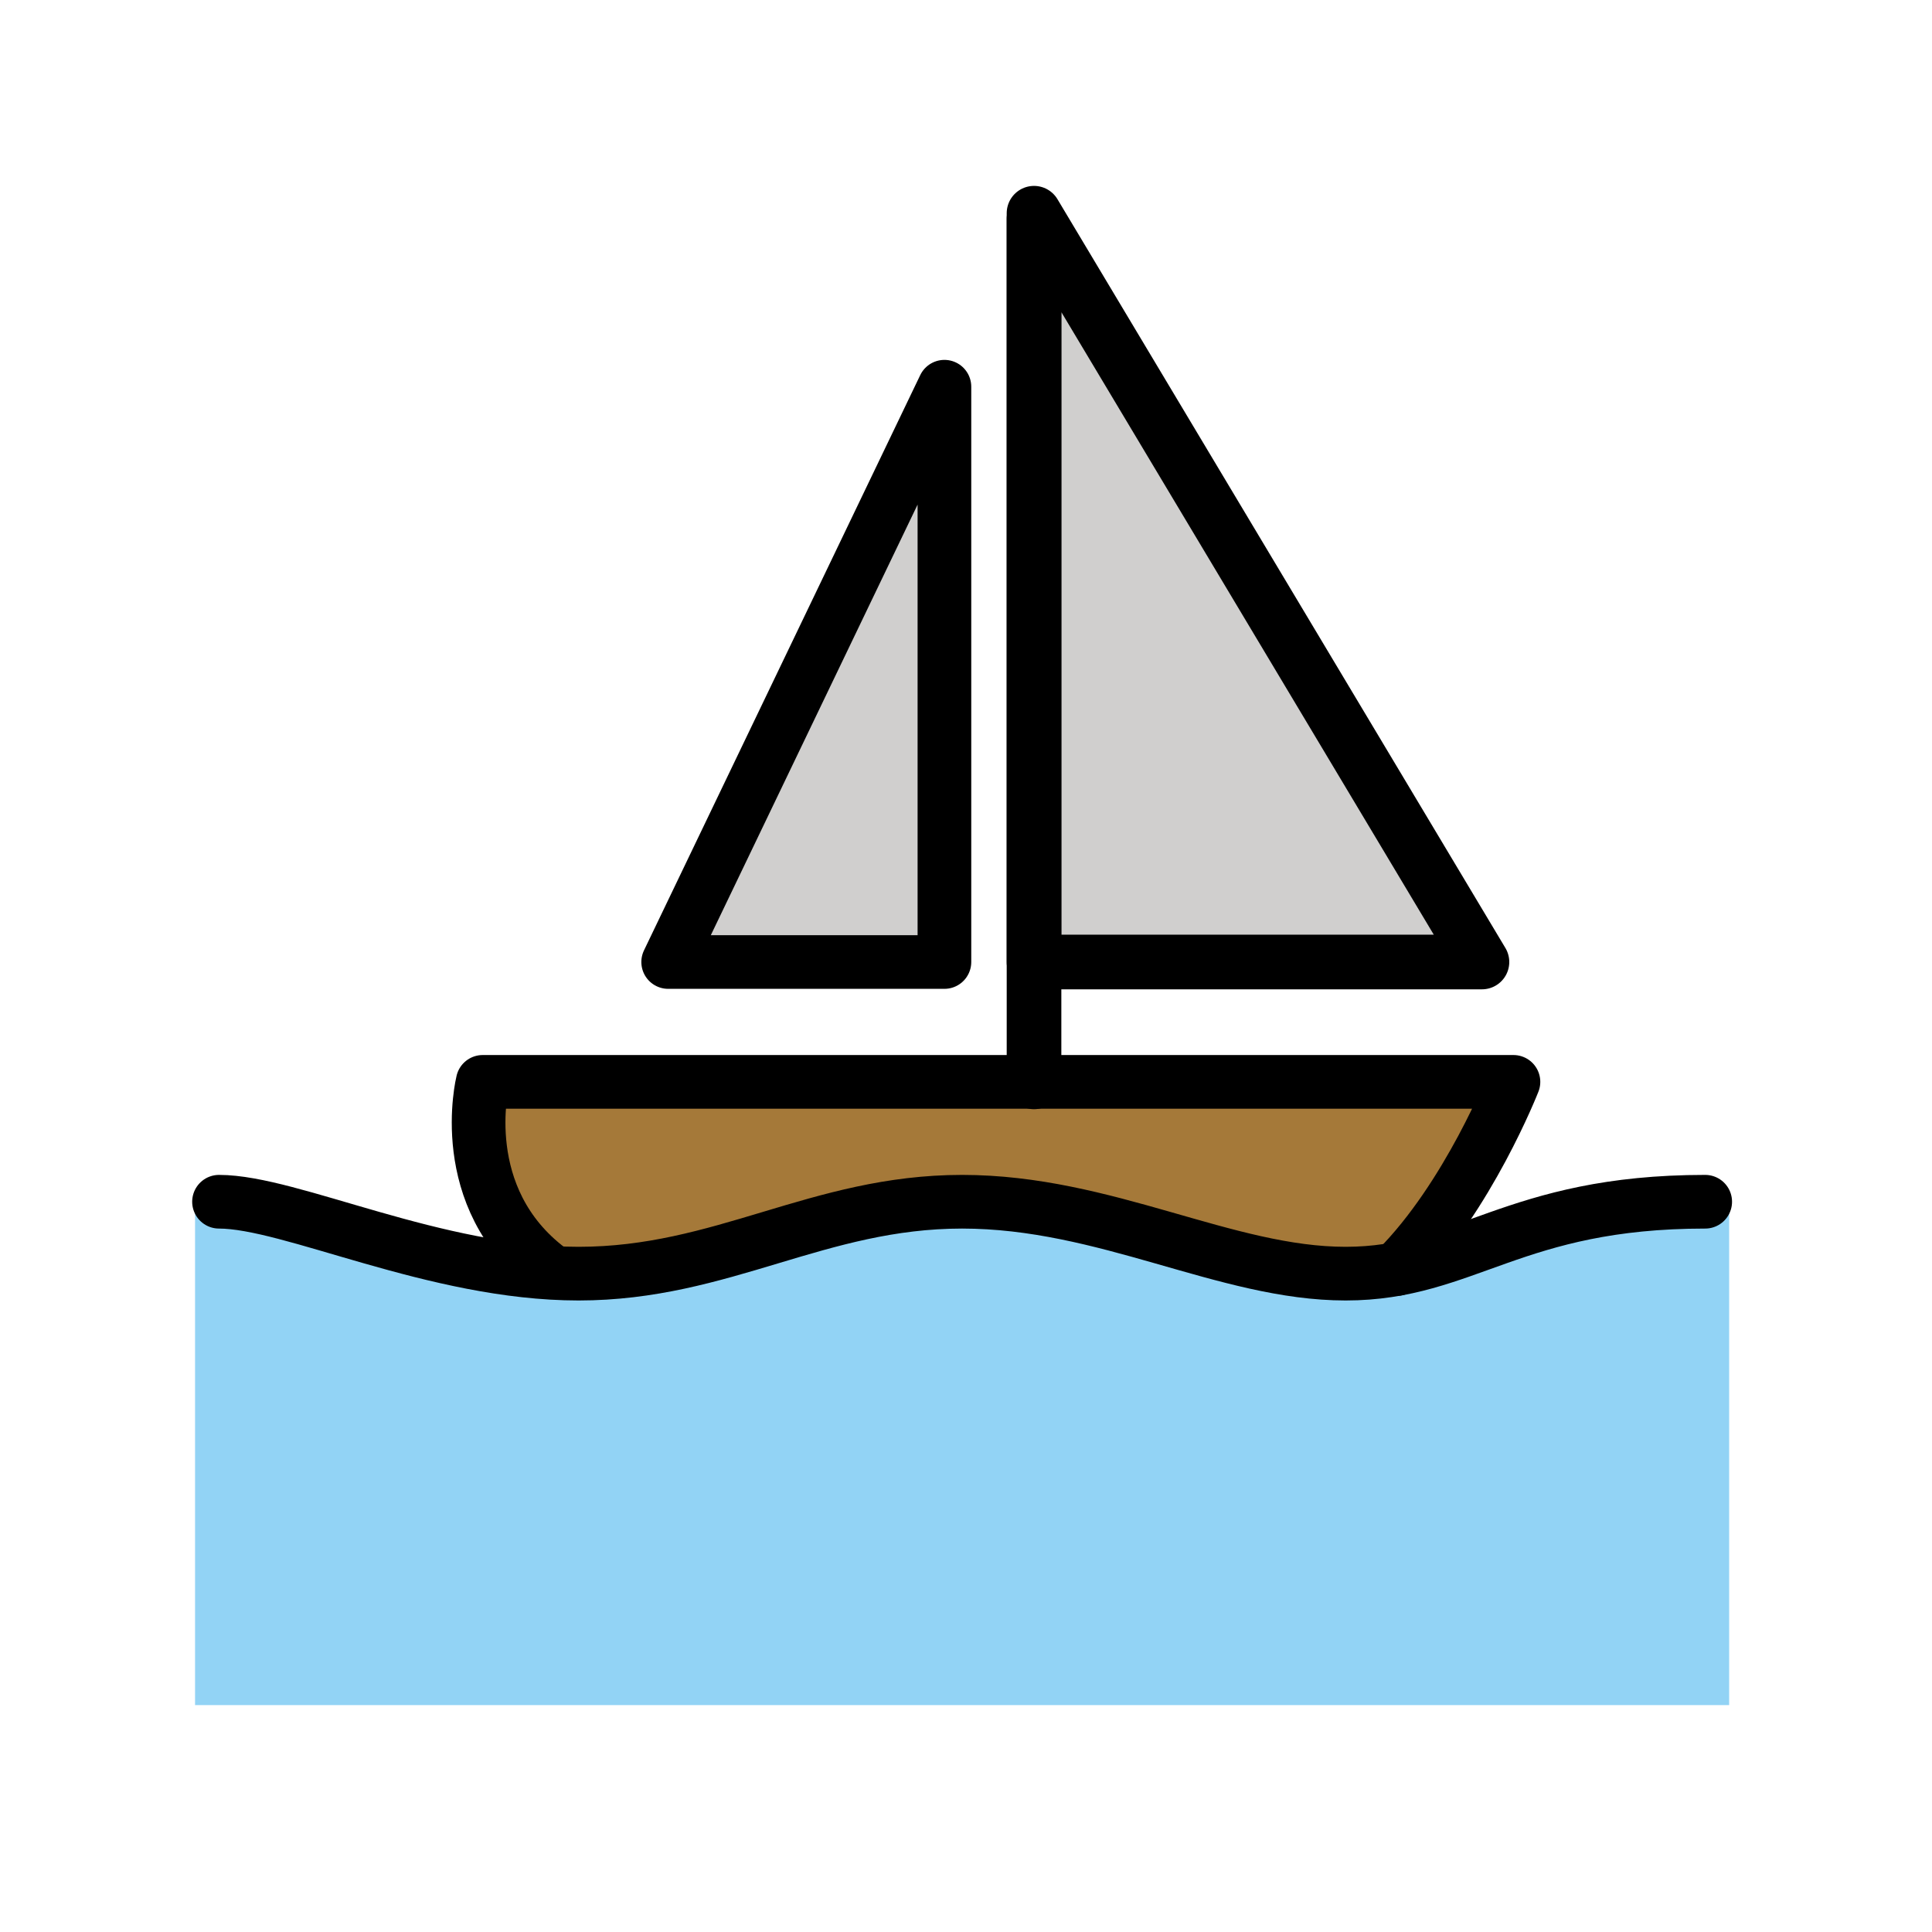
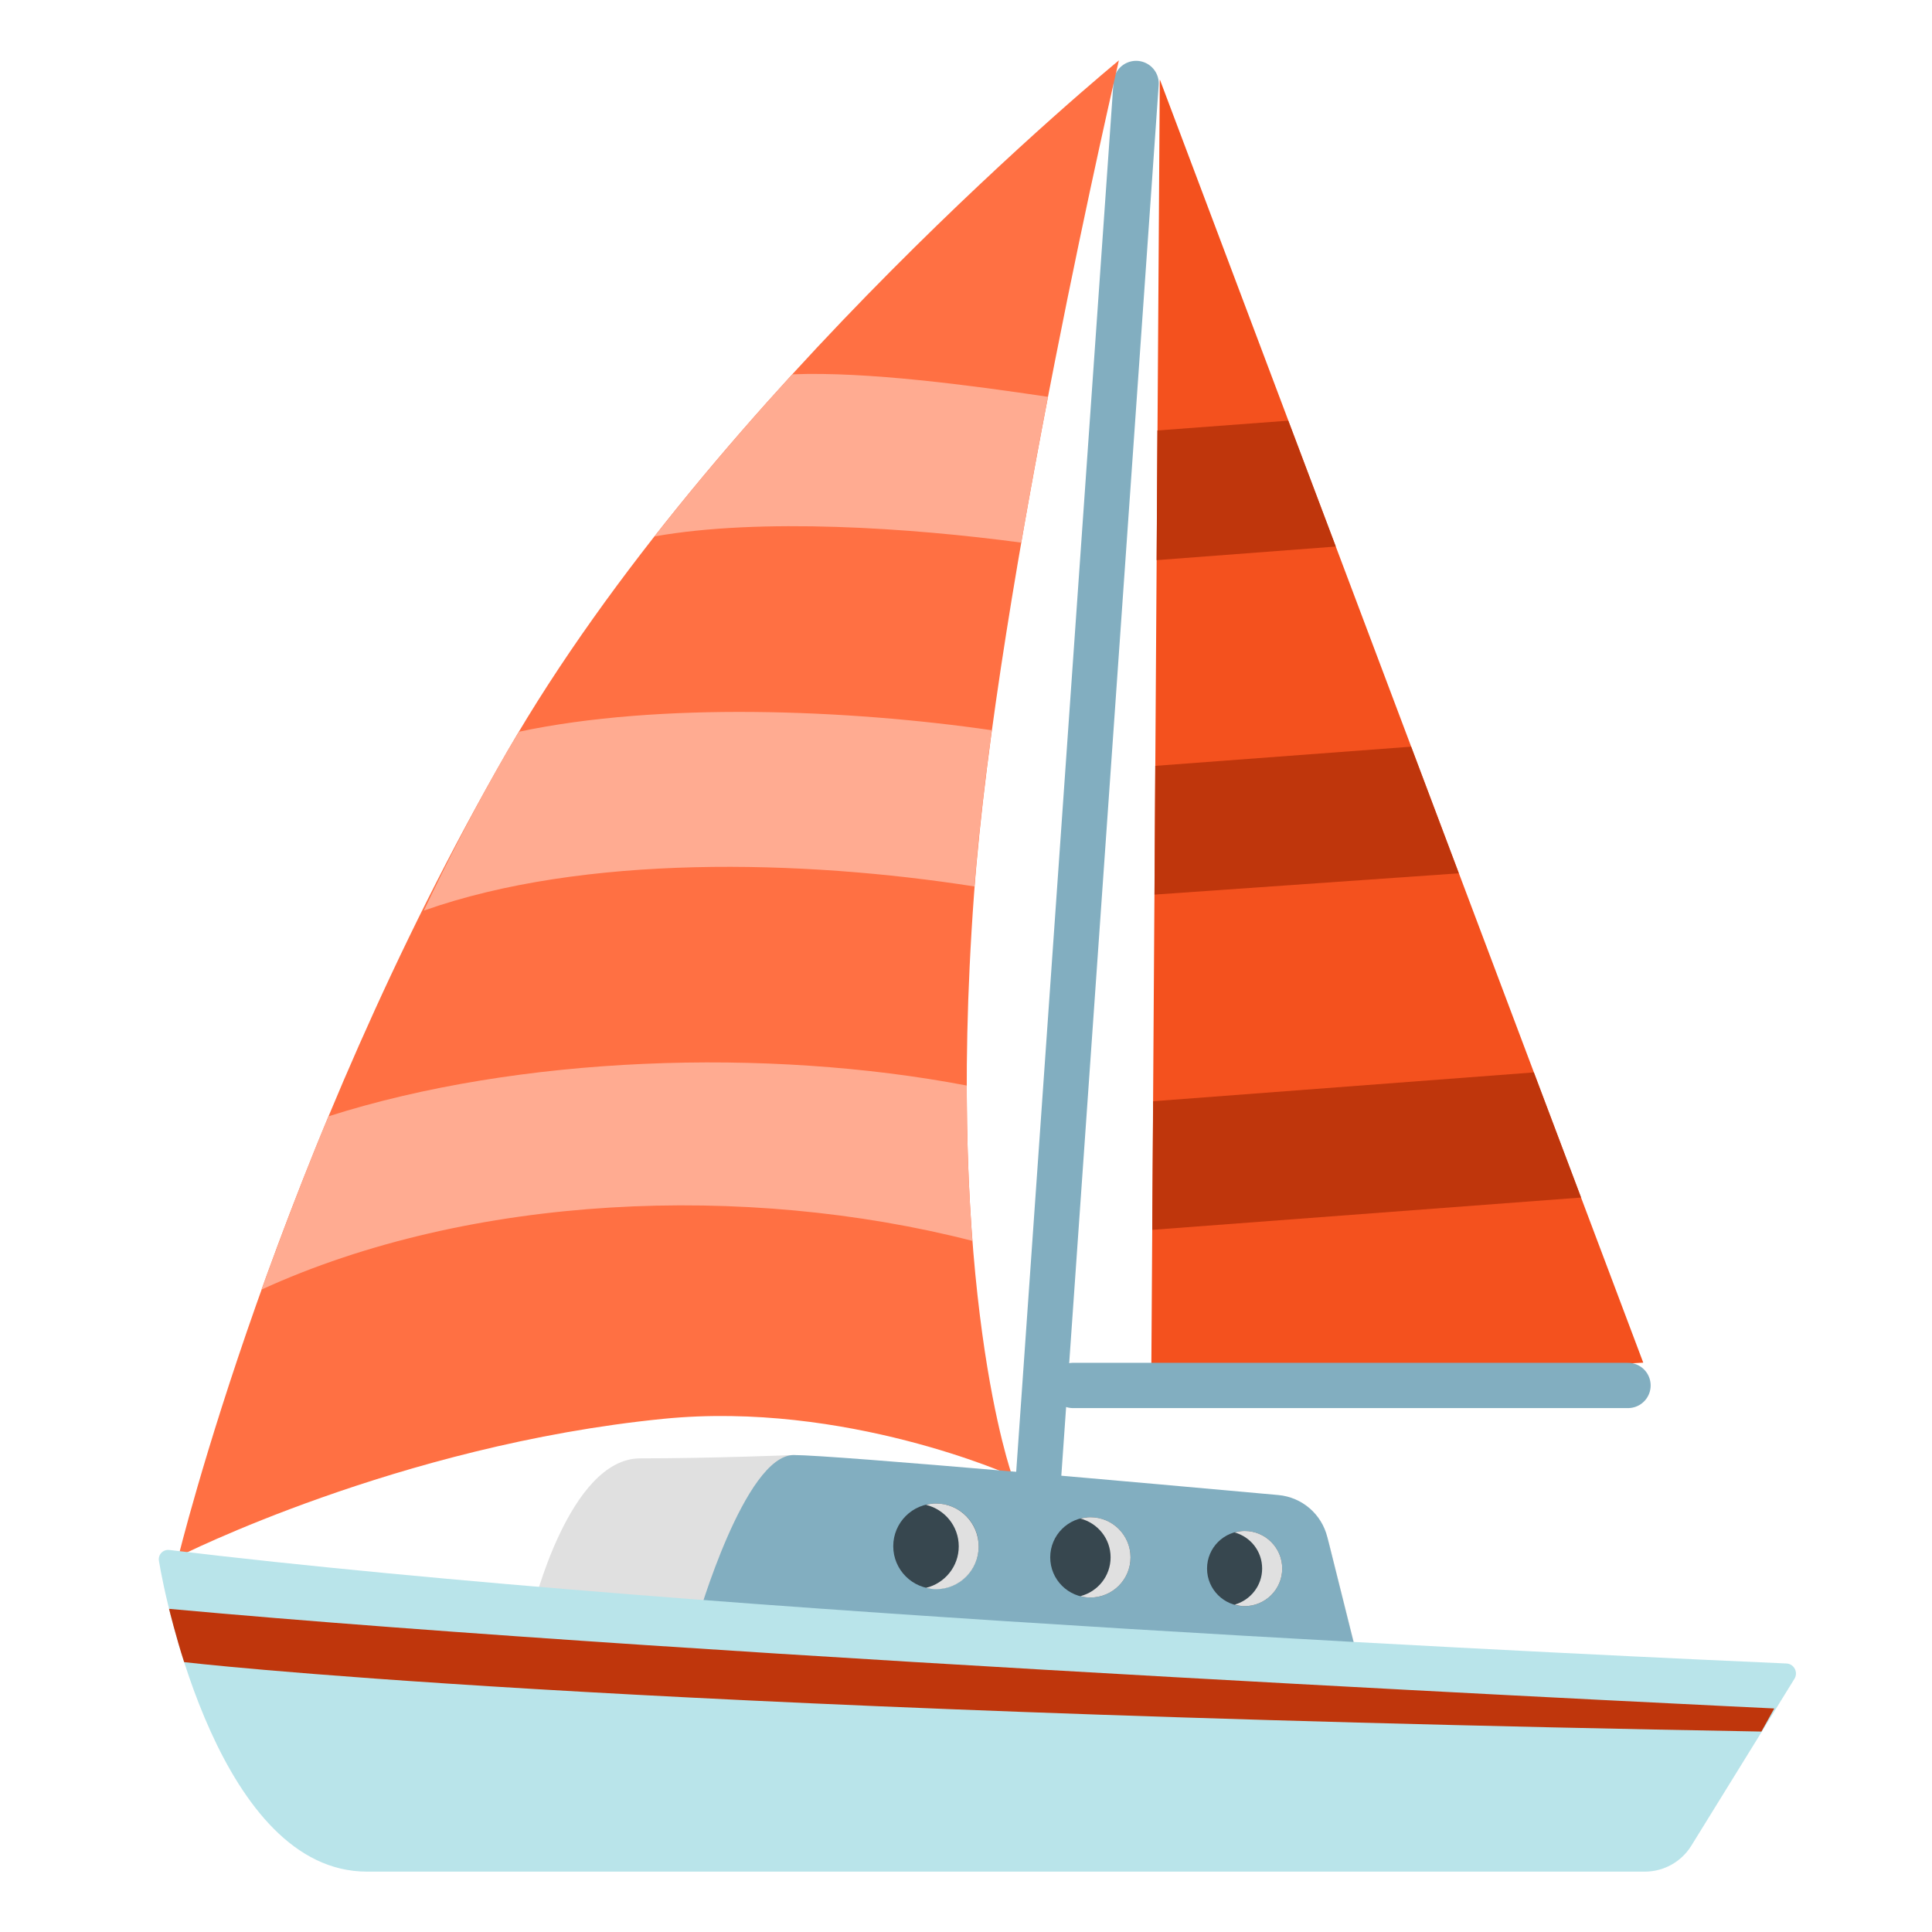
- <svg xmlns="http://www.w3.org/2000/svg" id="emoji" viewBox="0 0 72 72">
-   <g id="color">
-     <polygon fill="#d0cfce" points="38.535 7.946 38.535 35.851 55.228 35.851 38.535 7.946" />
-     <path fill="#a57939" d="m51.935,47.465c2.68-2.68,4.467-7.147,4.467-7.147H17.989s-.893,4.467,2.68,7.147h31.266Z" />
-     <polygon fill="#d0cfce" points="35.196 14.412 35.196 35.851 24.901 35.851 35.196 14.412" />
-     <polyline fill="none" points="64.441 63.544 7.269 63.544 7.269 45.888" />
-     <path fill="#92d3f5" d="m64.441,44.785v18.76H7.269v-18.76h.893c2.68,0,8.04,2.68,13.4,2.68s8.933-2.68,14.293-2.68,9.826,2.68,14.293,2.68,6.253-2.68,13.4-2.68h.893Z" />
-   </g>
-   <g id="line">
-     <polygon fill="none" stroke="#000" stroke-linecap="round" stroke-linejoin="round" stroke-width="2.036" points="38.535 7.946 38.535 35.851 55.228 35.851 38.535 7.946" />
-     <path fill="none" stroke="#000" stroke-linecap="round" stroke-linejoin="round" stroke-width="2" d="m52.041,47.295c2.68-2.68,4.361-6.977,4.361-6.977H17.989s-1.079,4.321,2.494,7.001" />
-     <polygon fill="none" stroke="#000" stroke-linecap="round" stroke-linejoin="round" stroke-width="2" points="35.196 14.412 35.196 35.851 24.901 35.851 35.196 14.412" />
-     <line x1="38.535" x2="38.535" y1="8.158" y2="40.318" fill="none" stroke="#000" stroke-linecap="round" stroke-linejoin="round" stroke-width="2.036" />
-     <path fill="none" stroke="#000" stroke-linecap="round" stroke-linejoin="round" stroke-width="2" d="m8.162,44.785c2.68,0,8.04,2.68,13.4,2.68s8.933-2.68,14.293-2.68,9.826,2.68,14.293,2.68,6.253-2.68,13.4-2.68" />
+ <svg xmlns="http://www.w3.org/2000/svg" version="1.1" id="Layer_4" x="0px" y="0px" viewBox="0 0 128 128" style="enable-background:new 0 0 128 128;" xml:space="preserve">
+   <g>
+     <line style="fill:none;stroke:#82AEC0;stroke-width:3;stroke-linecap:round;stroke-miterlimit:10;" x1="75.27" y1="5.53" x2="67.8" y2="112.21" />
+     <path style="fill:#FF7043;" d="M11.82,103.13c0,0,6.54-26.89,21.79-53.35C47.34,25.96,74.13,4,74.13,4s-8.09,34.67-9.6,55.27   c-1.92,26.18,2.53,38.51,2.53,38.51s-11.05-4.98-23.1-3.78C26.38,95.75,11.82,103.13,11.82,103.13z" />
+     <polygon style="fill:#F4511E;" points="76.27,92.02 108.87,90.28 76.84,5.26  " />
+     <g>
+       <g>
+         <path style="fill:#FFAB91;" d="M64.05,71.92c-13.26-2.53-29.67-1.98-42.29,2.04c-1.94,4.58-4.44,11.48-4.44,11.48     c13.84-6.34,32.08-7.08,47.1-3.23C64.2,79.22,64.05,75.8,64.05,71.92z" />
+       </g>
+       <g>
+         <path style="fill:#FFAB91;" d="M34.38,48.48c-0.26,0.43-0.52,0.87-0.78,1.3c-2.03,3.52-3.86,7.06-5.52,10.55     c10.61-3.75,25.09-3.38,36.48-1.6c0.25-3.19,0.65-6.69,1.15-10.35C56.19,47,43.69,46.5,34.38,48.48z" />
+       </g>
+       <g>
+         <path style="fill:#FFAB91;" d="M52.49,24.8c-3.05,3.34-6.16,6.95-9.13,10.74c7.04-1.25,17-0.57,24.3,0.41     c0.57-3.3,1.17-6.56,1.77-9.66C64.4,25.54,57.44,24.6,52.49,24.8z" />
+       </g>
+     </g>
+     <g>
+       <g>
+         <polygon style="fill:#BF360C;" points="76.34,81.48 104.75,79.34 101.62,71.05 76.4,72.96    " />
+       </g>
+       <g>
+         <polygon style="fill:#BF360C;" points="93.49,49.47 76.54,50.74 76.49,59.27 96.65,57.86    " />
+       </g>
+       <g>
+         <polygon style="fill:#BF360C;" points="85.35,27.87 76.68,28.52 76.63,37.11 88.5,36.21    " />
+       </g>
+     </g>
+     <path style="fill:#E0E0E0;" d="M84.25,99.04L52.59,96.4c0,0-5.44,0.22-10.17,0.22s-7.14,10.03-7.14,10.03l54.68,3.2l-1.9-7.58   C87.6,100.49,86.08,99.19,84.25,99.04z" />
+     <path style="fill:#82AEC0;" d="M46.21,107.29c0,0,3.13-10.89,6.38-10.89c2.67,0,24.49,1.96,32.1,2.65   c1.57,0.14,2.87,1.26,3.25,2.79l2,8.01L46.21,107.29z" />
+     <path style="fill:#B9E4EA;" d="M24.31,124c-9.67,0-13.35-17.9-13.78-20.59c-0.07-0.41,0.27-0.77,0.69-0.72   c35.65,4.31,97.99,7.12,107.13,7.52c0.51,0.02,0.8,0.58,0.54,1.01l-6.84,11.07c-0.66,1.06-1.82,1.71-3.07,1.71H43.59   C43.59,124,32.97,124,24.31,124z" />
+     <g>
+       <circle style="fill:#37474F;" cx="62.01" cy="102.44" r="2.83" />
+       <circle style="fill:#37474F;" cx="72.24" cy="103.18" r="2.66" />
+       <circle style="fill:#37474F;" cx="82.46" cy="103.92" r="2.49" />
+     </g>
+     <g>
+       <path style="fill:#E0E0E0;" d="M62.01,99.61c-0.23,0-0.45,0.03-0.66,0.09c1.24,0.3,2.17,1.41,2.17,2.75s-0.93,2.45-2.17,2.75    c0.21,0.05,0.43,0.09,0.66,0.09c1.57,0,2.83-1.27,2.83-2.83S63.58,99.61,62.01,99.61z" />
+       <path style="fill:#E0E0E0;" d="M72.24,100.52c-0.23,0-0.45,0.04-0.66,0.09c1.15,0.3,2,1.33,2,2.57c0,1.24-0.85,2.27-2,2.57    c0.21,0.06,0.43,0.09,0.66,0.09c1.47,0,2.66-1.19,2.66-2.66C74.9,101.71,73.71,100.52,72.24,100.52z" />
+       <path style="fill:#E0E0E0;" d="M82.46,101.43c-0.23,0-0.45,0.04-0.66,0.1c1.05,0.29,1.82,1.24,1.82,2.39    c0,1.14-0.77,2.09-1.82,2.39c0.21,0.06,0.43,0.1,0.66,0.1c1.37,0,2.49-1.11,2.49-2.49S83.83,101.43,82.46,101.43z" />
+     </g>
+     <g>
+       <path style="fill:#BF360C;" d="M116.7,114.72c-77.41-1.38-104.5-4.6-104.5-4.6c-0.53-1.63-1-3.53-1-3.53    c35.62,3.26,106.35,6.6,106.35,6.6L116.7,114.72z" />
+     </g>
+     <line style="fill:none;stroke:#82AEC0;stroke-width:3;stroke-linecap:round;stroke-miterlimit:10;" x1="71.09" y1="91.79" x2="107.86" y2="91.79" />
  </g>
</svg>
